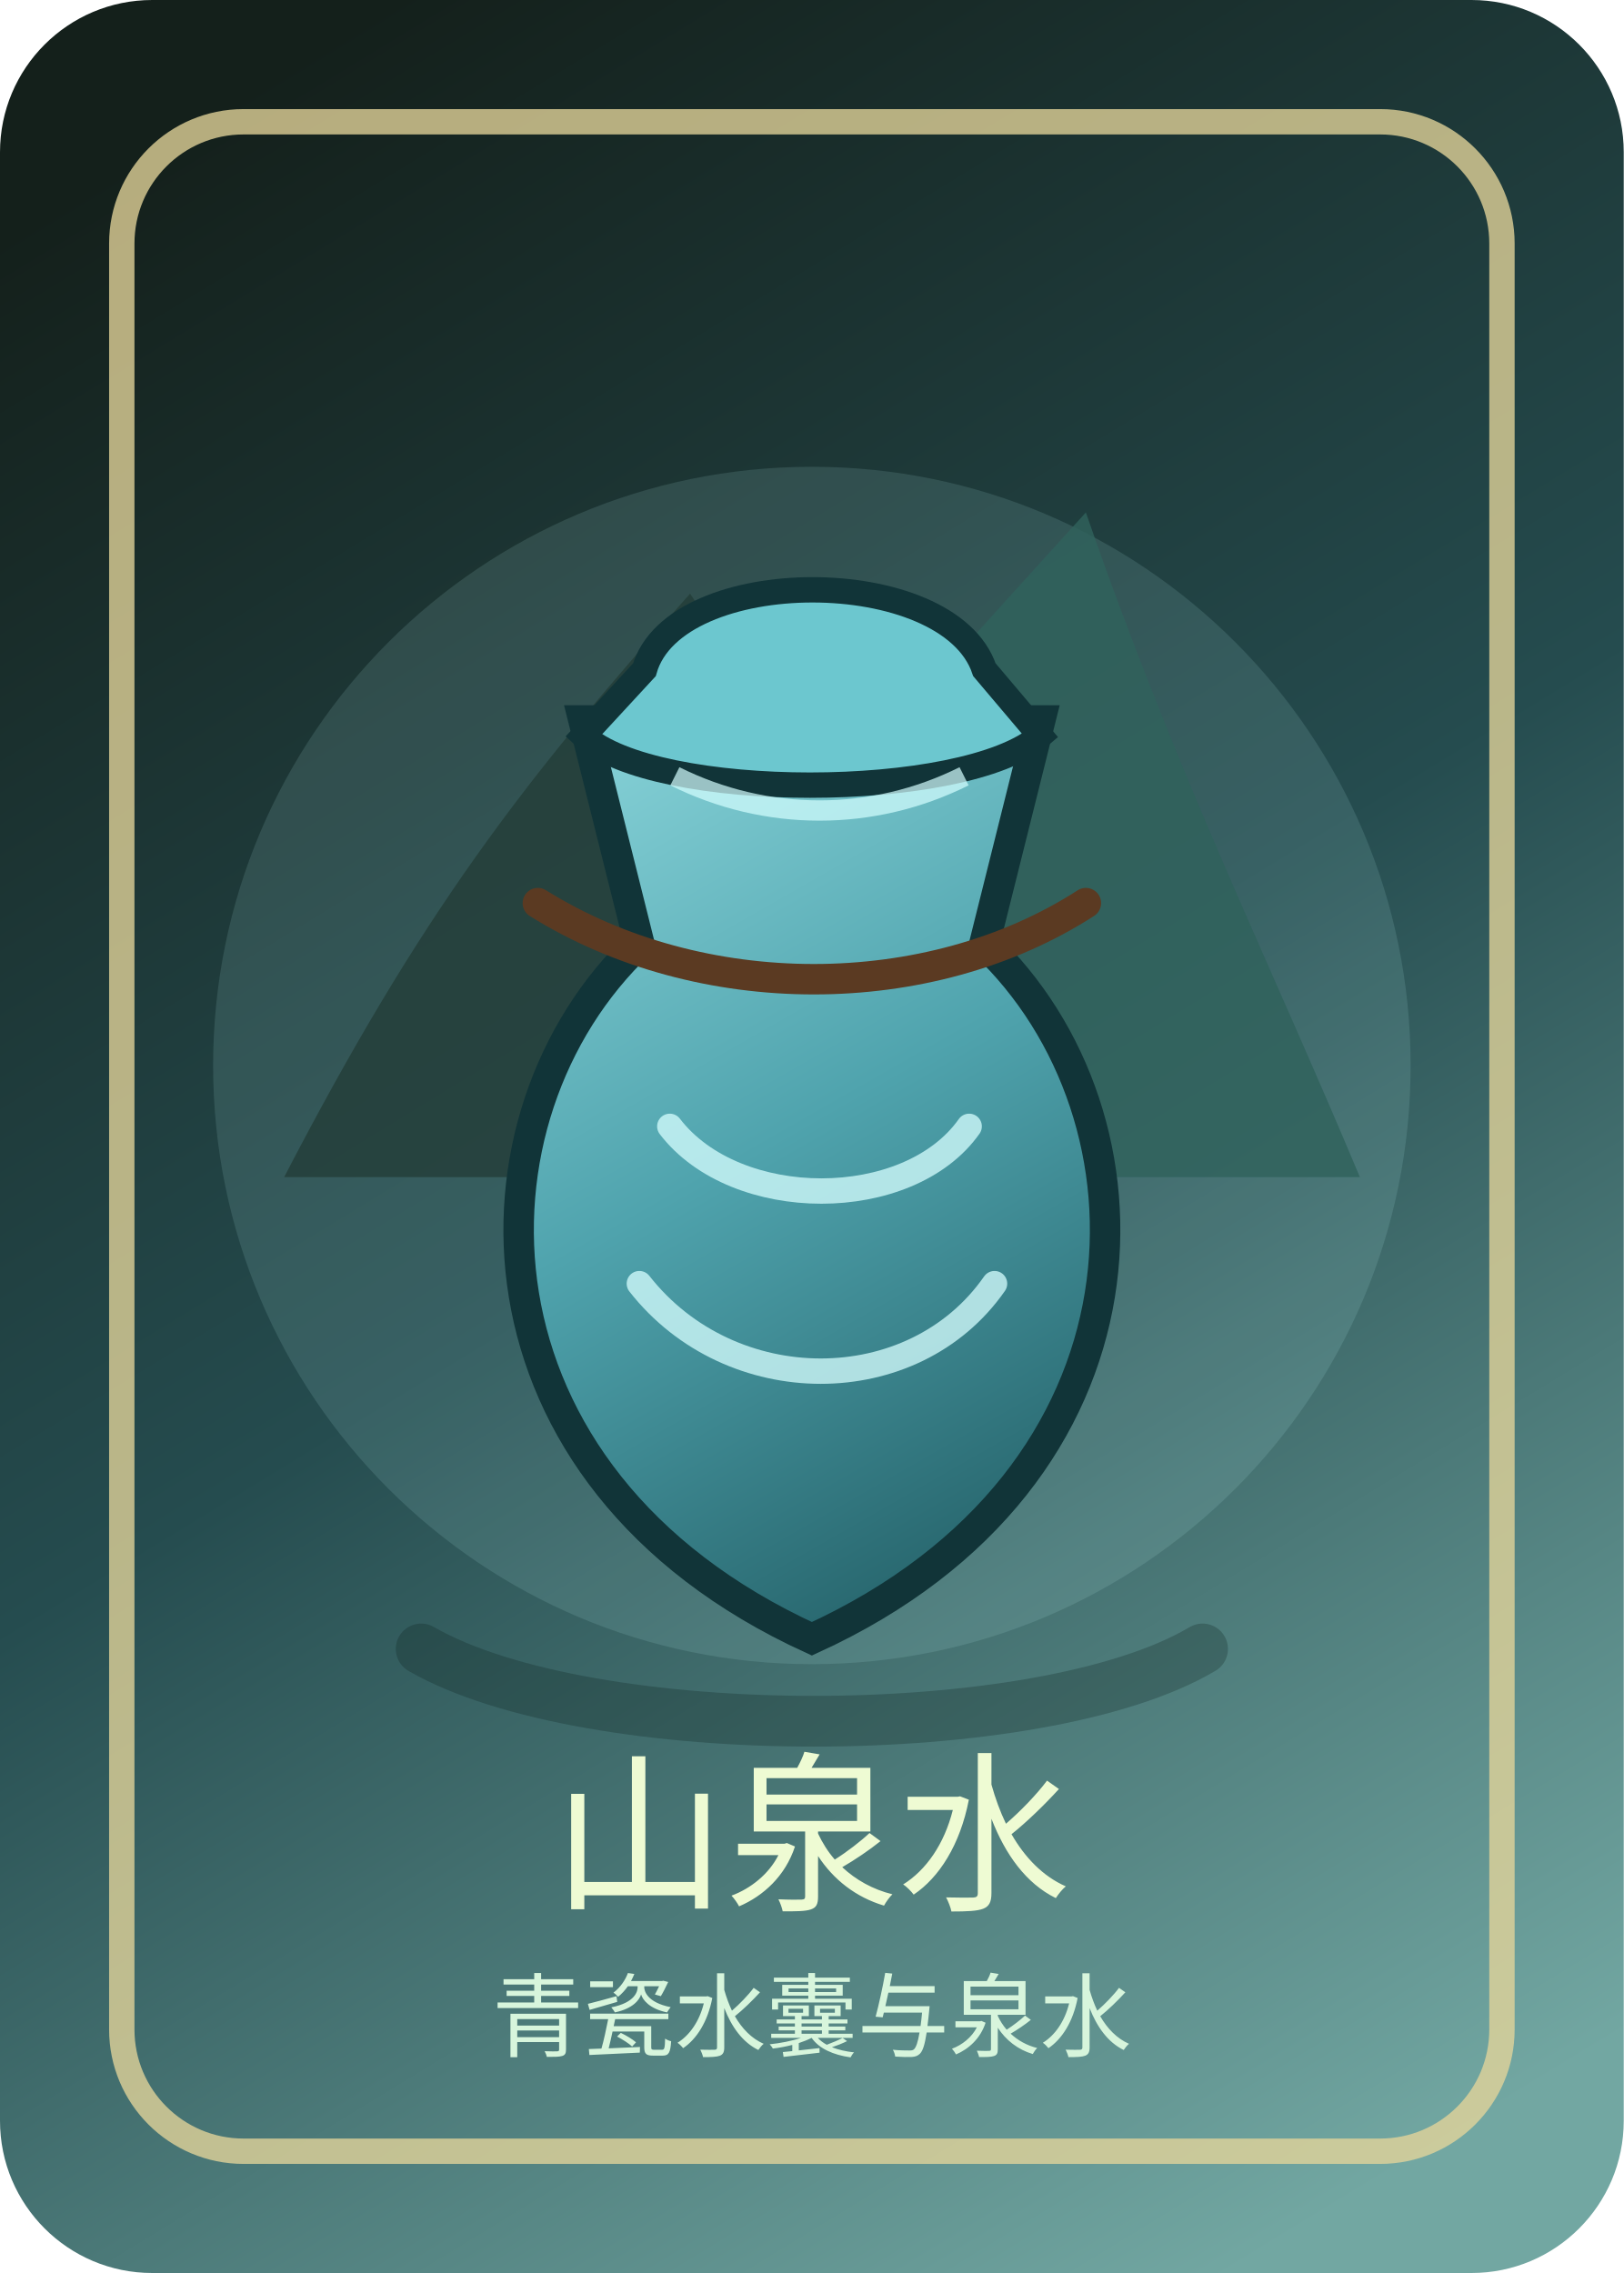
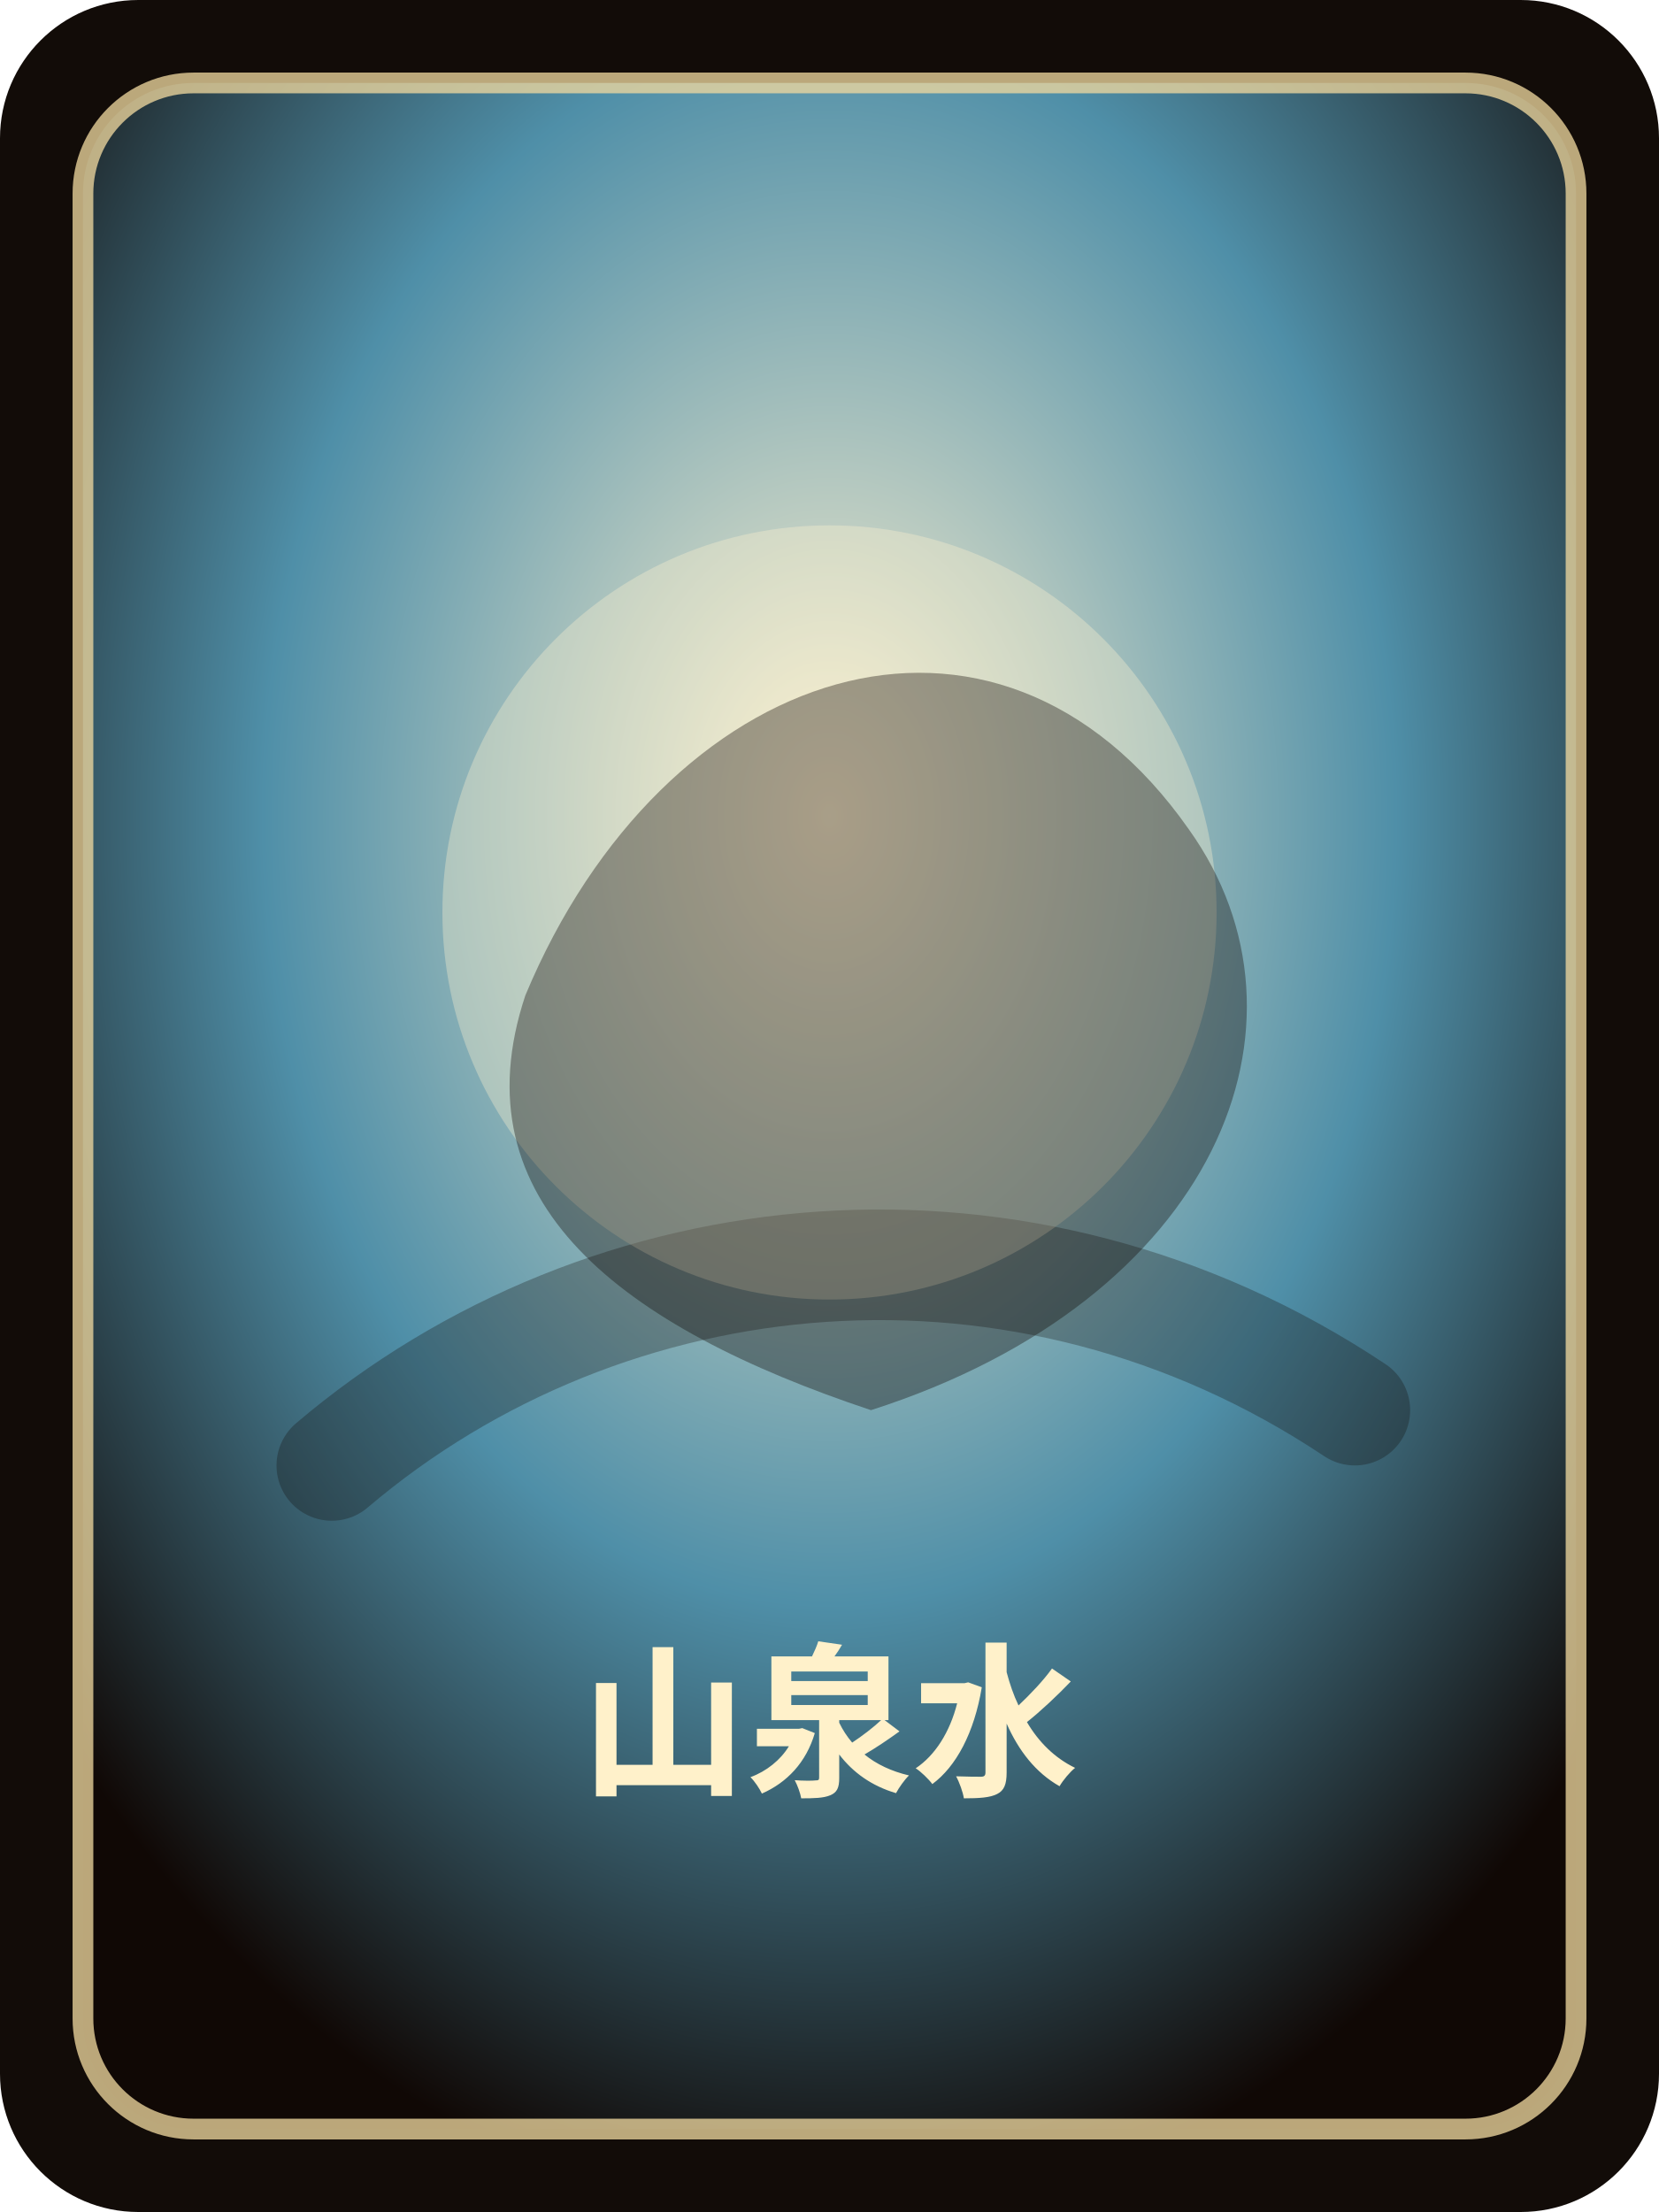
- <svg xmlns="http://www.w3.org/2000/svg" viewBox="0 0 320 448" role="img" aria-labelledby="spring-water-title spring-water-desc" data-art-direction="ancient-wuxia-item" data-item-id="spring_water">
+ <svg xmlns="http://www.w3.org/2000/svg" width="120" height="160" viewBox="0 0 120 160" role="img" aria-label="山泉水 · 古风武侠道具" data-art-direction="ancient-wuxia-item" data-kind="item" data-item-id="spring_water" data-theme="古风武侠江湖水墨道具">
  <defs>
-     <linearGradient id="spring-water-bg" x1="38" y1="24" x2="282" y2="424" gradientUnits="userSpaceOnUse">
-       <stop stop-color="#14201b" />
-       <stop offset=".5" stop-color="#254c4f" />
-       <stop offset="1" stop-color="#72a7a2" />
-     </linearGradient>
-     <linearGradient id="spring-water-bottle" x1="105" y1="112" x2="221" y2="315" gradientUnits="userSpaceOnUse">
-       <stop stop-color="#9be3e7" />
-       <stop offset=".52" stop-color="#4fa3ad" />
-       <stop offset="1" stop-color="#1f5960" />
-     </linearGradient>
+     <radialGradient id="g" cx="50%" cy="36%" r="68%">
+       <stop stop-color="#fff2d1" />
+       <stop offset=".56" stop-color="#4f8fa8" />
+       <stop offset="1" stop-color="#100805" />
+     </radialGradient>
  </defs>
-   <rect width="320" height="448" rx="30" fill="url(#spring-water-bg)" />
-   <rect x="24" y="24" width="272" height="400" rx="24" fill="none" stroke="#e4d59a" stroke-width="5" opacity=".78" />
-   <circle cx="160" cy="210" r="118" fill="#c6ffff" opacity=".12" />
-   <path d="M56 232 C83 180 103 154 136 117 C168 165 194 195 220 232Z" fill="#223b35" opacity=".75" />
-   <path d="M118 232 C143 177 176 143 214 101 C232 153 250 189 268 232Z" fill="#2f615c" opacity=".82" />
-   <path d="M190 132 C176 160 184 188 156 211 C137 226 134 246 151 267" fill="none" stroke="#baf6ff" stroke-width="7" stroke-linecap="round" opacity=".74" />
-   <path d="M115 142 H205 L194 186 C230 220 230 291 160 323 C90 291 90 220 126 186Z" fill="url(#spring-water-bottle)" stroke="#113438" stroke-width="6" />
-   <path d="M127 132 C133 111 187 111 194 132 L205 145 C190 158 129 158 115 145Z" fill="#6cc7cf" stroke="#113438" stroke-width="5" />
-   <path d="M133 153 C151 162 172 162 190 153" fill="none" stroke="#d4ffff" stroke-width="4" opacity=".7" />
-   <path d="M132 222 C145 239 179 239 191 222 M126 253 C144 276 180 276 196 253" fill="none" stroke="#d7ffff" stroke-width="5" stroke-linecap="round" opacity=".75" />
-   <path d="M106 178 C138 198 183 198 214 178" fill="none" stroke="#5b3a22" stroke-width="6" stroke-linecap="round" />
-   <path d="M83 325 C116 344 205 344 237 325" fill="none" stroke="#071a19" stroke-width="10" stroke-linecap="round" opacity=".25" />
-   <text x="160" y="374" text-anchor="middle" font-size="34" font-family="serif" fill="#eefbd3">山泉水</text>
-   <text x="160" y="404" text-anchor="middle" font-size="18" font-family="serif" fill="#d7f5dc">青瓷水囊与泉水</text>
+   <rect width="120" height="160" rx="10" fill="#120c08" />
+   <rect x="6" y="6" width="108" height="148" rx="8" fill="url(#g)" />
+   <path d="M24 106c20-17 50-20 74-4" stroke="#100805" stroke-width="8" stroke-linecap="round" fill="none" opacity=".28" />
+   <circle cx="60" cy="66" r="28" fill="#fff2d1" opacity=".34" />
+   <path d="M38 72c10-24 34-32 48-12 10 14 2 34-23 42-18-6-30-15-25-30z" fill="#100805" opacity=".36" />
+   <text x="60" y="129" text-anchor="middle" font-family="KaiTi, STKaiti, serif" font-size="12" font-weight="700" fill="#fff1ca">山泉水</text>
+   <rect x="6" y="6" width="108" height="148" rx="8" fill="none" stroke="#f1d99f" stroke-width="1.5" opacity=".76" />
</svg>
